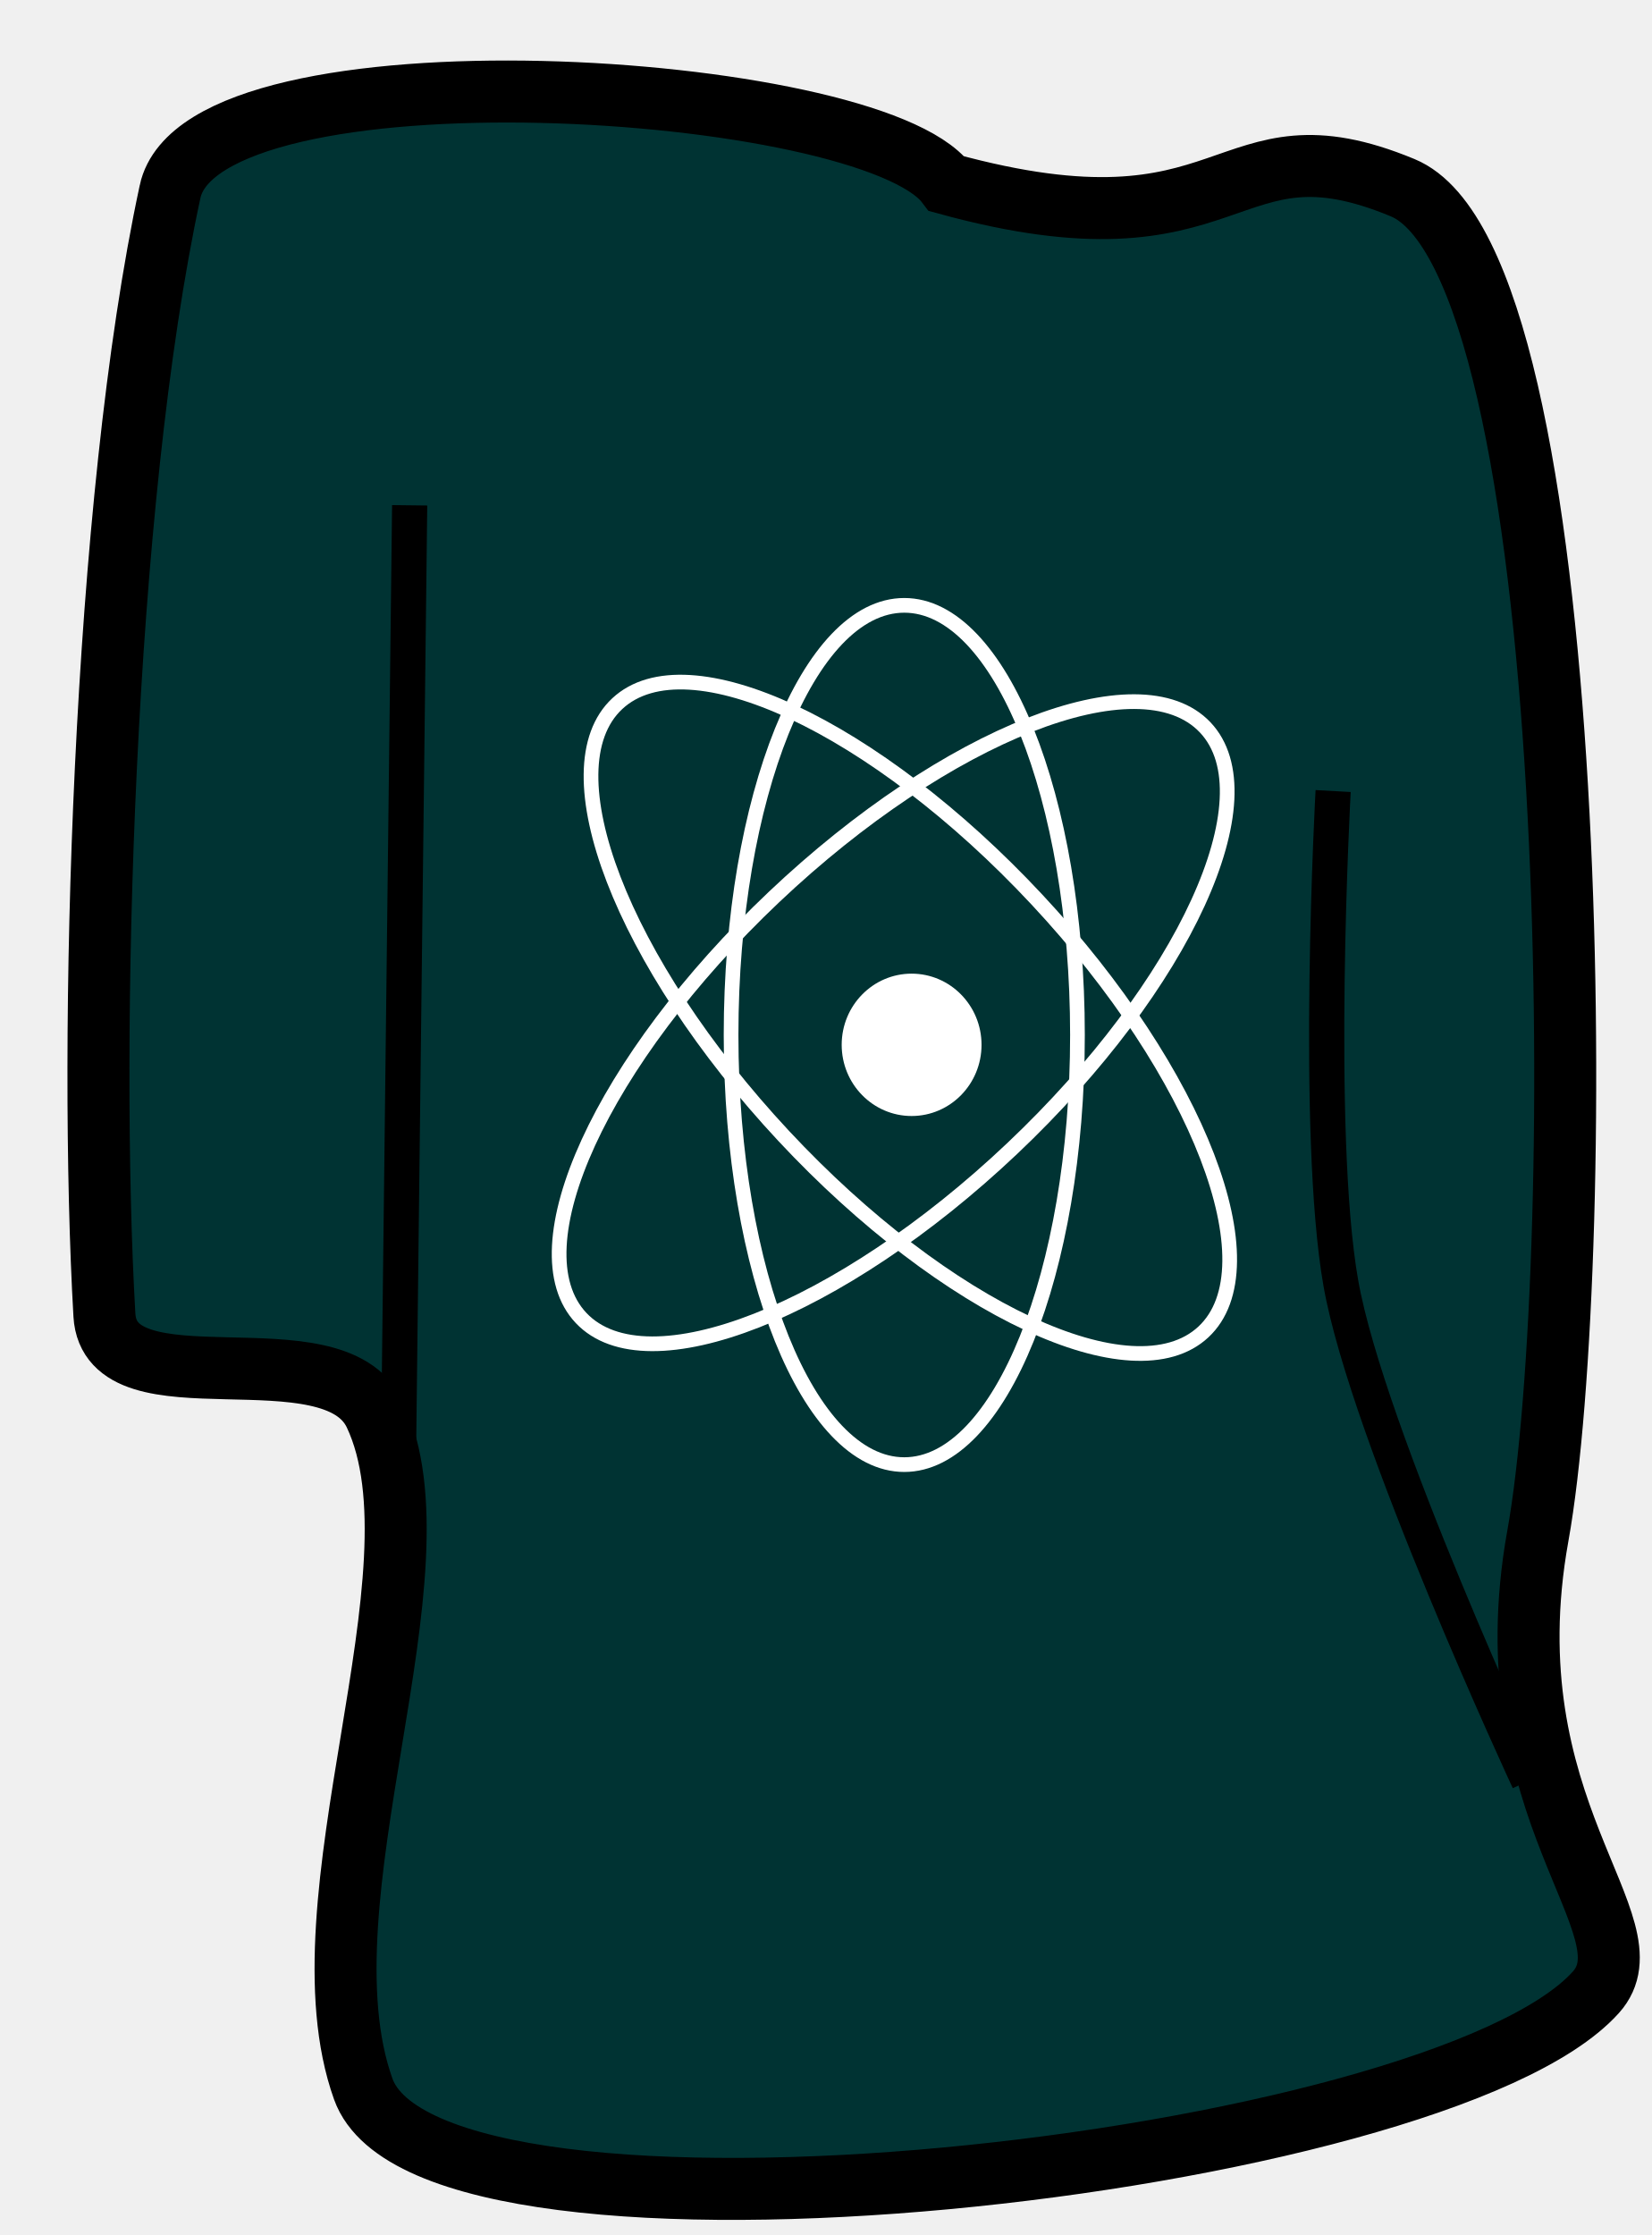
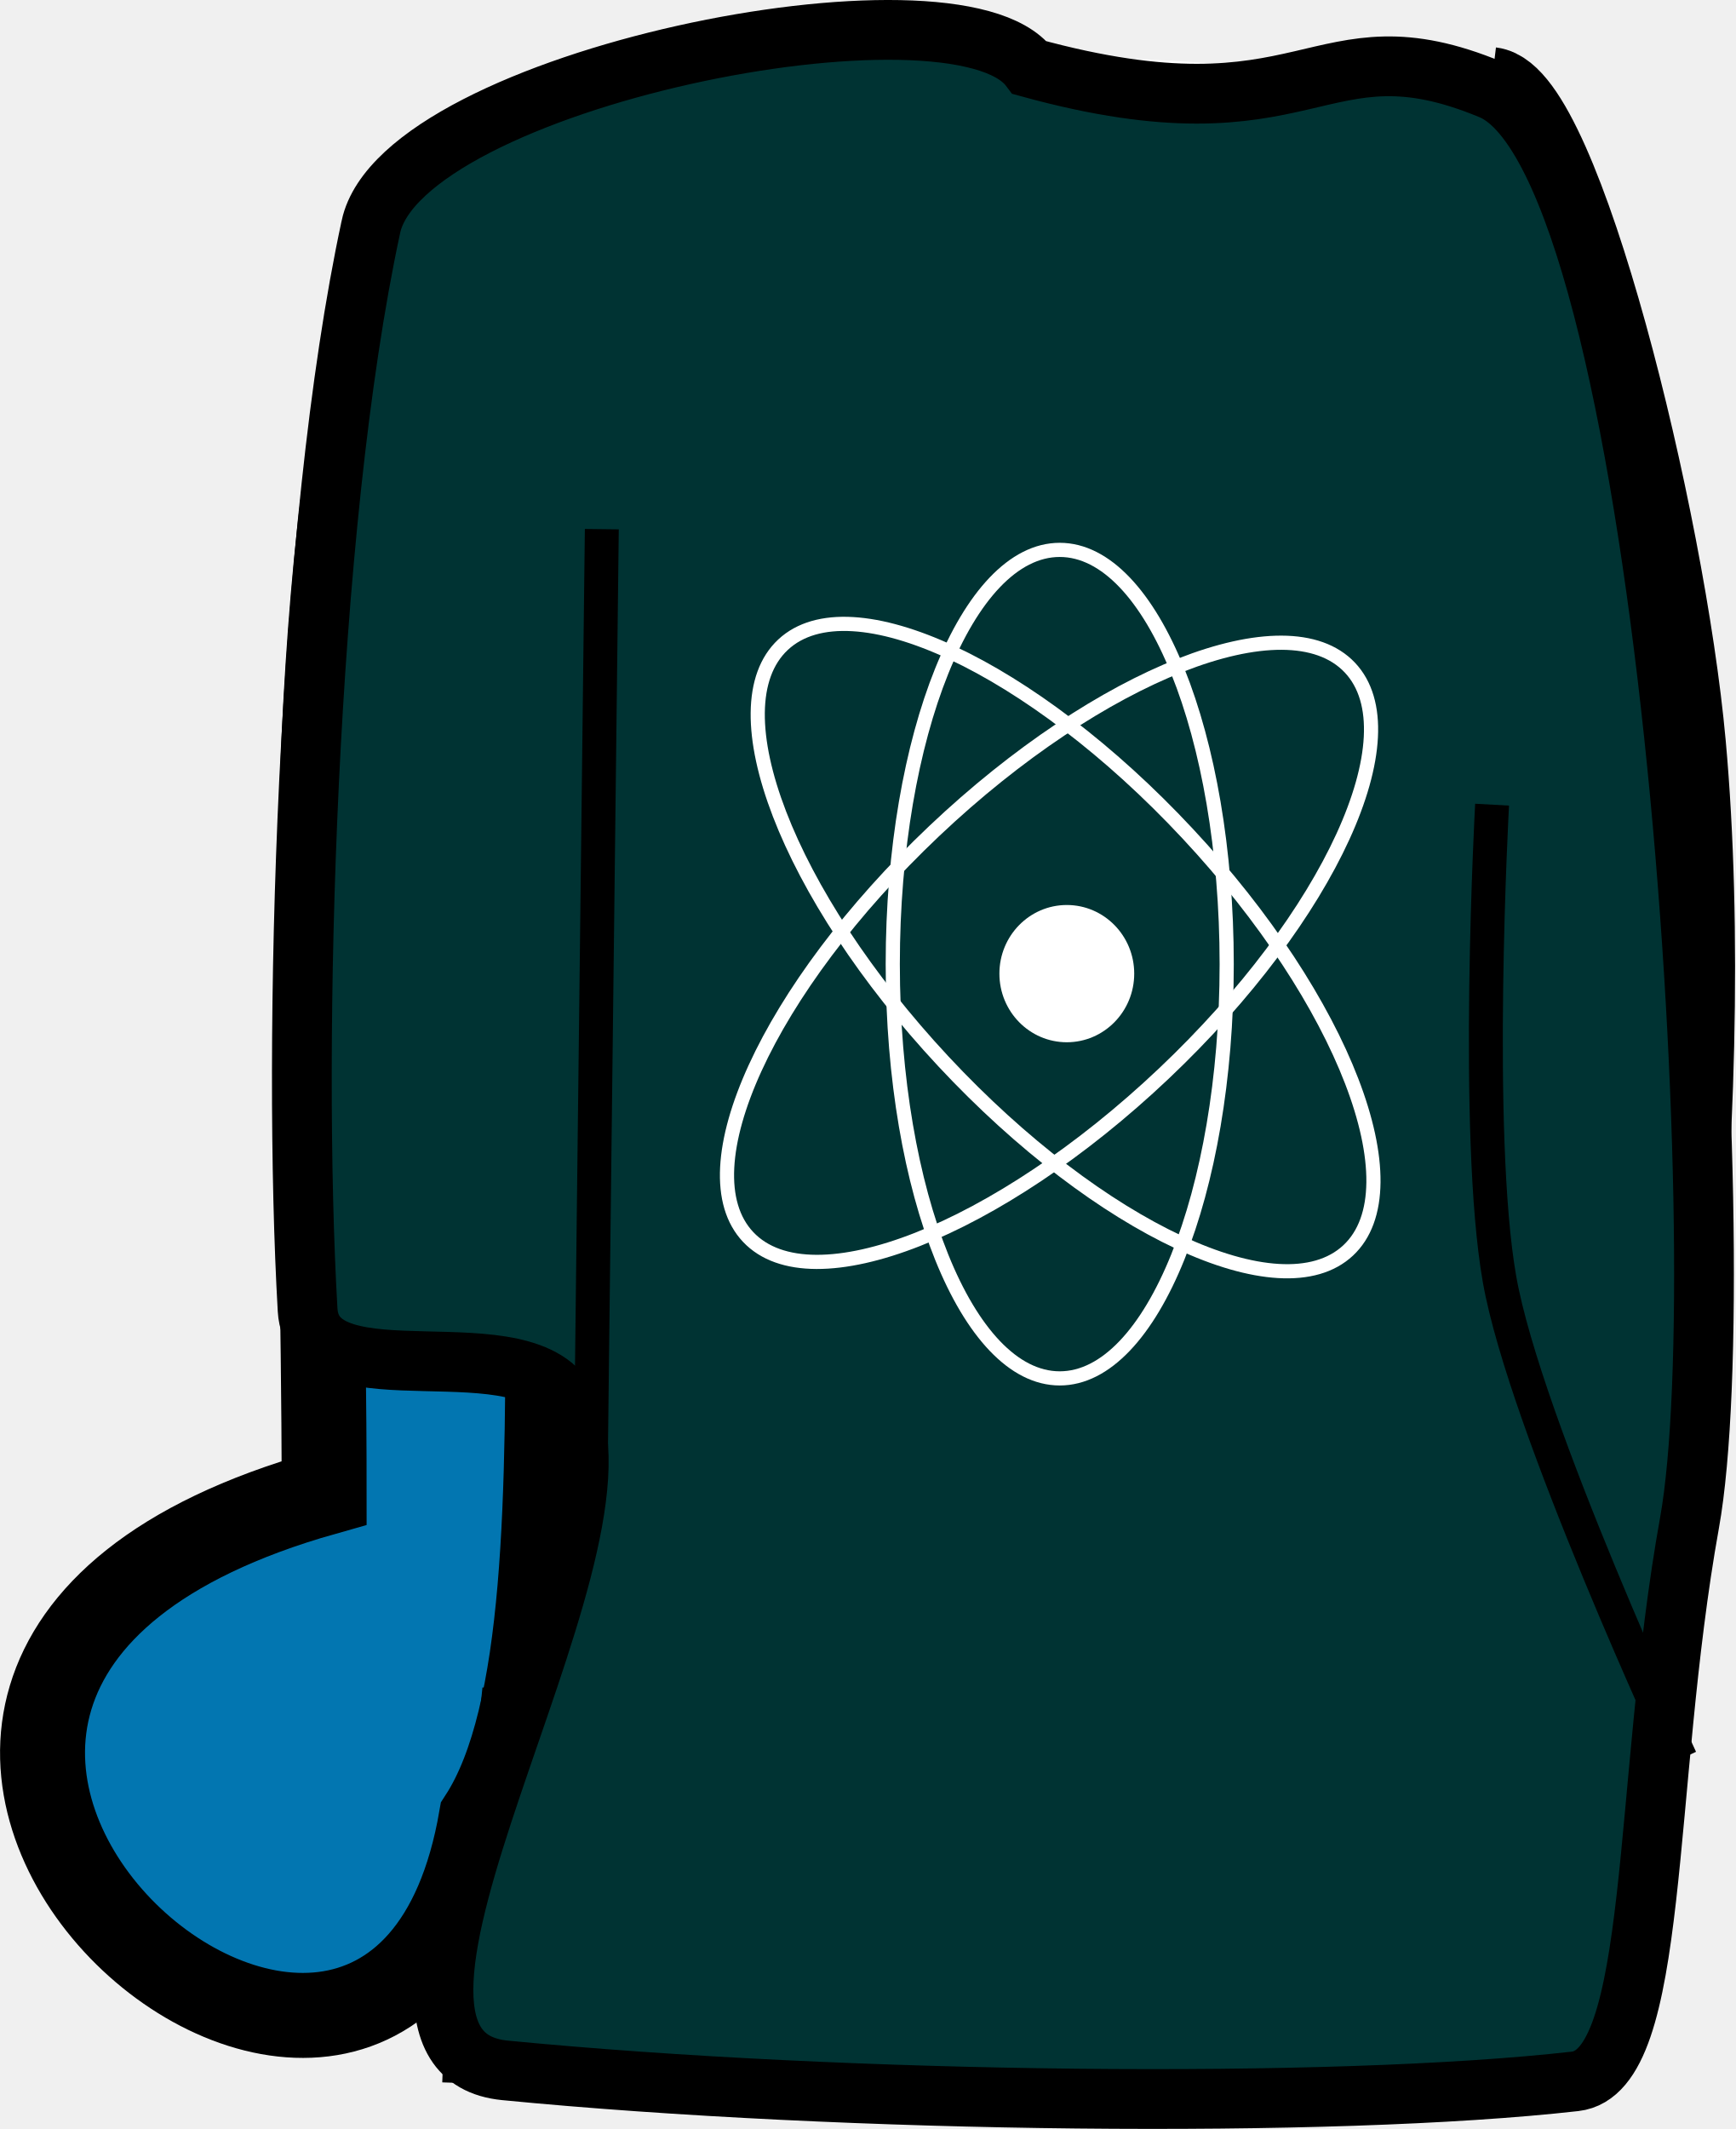
- <svg xmlns="http://www.w3.org/2000/svg" width="22.49mm" height="30.427mm" viewBox="0 0 22.49 30.427" version="1.1" id="svg8">
+ <svg xmlns="http://www.w3.org/2000/svg" id="svg8" version="1.1" viewBox="0 0 24.505 30.06" height="30.06mm" width="24.505mm">
  <defs id="defs2" />
-   <g id="layer1" transform="translate(-332.895,-265.4881)" style="display:inline" />
-   <g id="layer2" transform="translate(-108.9516,-14.17788)" style="display:inline">
-     <path style="opacity:1;fill:#003333;fill-opacity:1;stroke:#000000;stroke-width:0.844px;stroke-linecap:butt;stroke-linejoin:miter;stroke-opacity:1" d="m 111.267,16.788 c -0.922,4.272 -1.11,11.545 -0.894,15.292 0.077,1.337 3.113,0.147 3.682,1.351 1.012,2.141 -1.079,6.61 -0.158,9.186 0.932,2.606 14.626,1.078 16.781,-1.315 0.81,-0.899 -1.462,-2.482 -0.789,-6.214 0.673,-3.732 0.638,-17.327 -1.841,-18.355 -2.48,-1.028 -2.201,1.046 -6.207,-0.054 -1.06,-1.401 -10.126,-1.967 -10.574,0.108 z" id="path827" />
-     <path style="fill:none;stroke:#000000;stroke-width:0.479;stroke-linecap:butt;stroke-linejoin:miter;stroke-miterlimit:4;stroke-dasharray:none;stroke-opacity:1" d="M 114.371,34.485 114.529,21.057" id="path829" />
-     <path style="fill:none;stroke:#000000;stroke-width:0.479;stroke-linecap:butt;stroke-linejoin:miter;stroke-miterlimit:4;stroke-dasharray:none;stroke-opacity:1" d="m 127.102,24.947 c 0,0 -0.256,4.651 0.105,6.7 0.361,2.049 2.558,6.774 2.558,6.774" id="path833" />
-     <g id="g886">
-       <ellipse ry="0.969" rx="0.952" cy="28.402" cx="121.363" id="path848" style="opacity:1;fill:#ffffff;fill-opacity:1;stroke:none;stroke-width:0.15;stroke-miterlimit:4;stroke-dasharray:none;stroke-opacity:1" />
-       <ellipse ry="5.849" rx="2.358" cy="28.268" cx="121.263" id="path850" style="opacity:1;fill:none;fill-opacity:1;stroke:#ffffff;stroke-width:0.2;stroke-miterlimit:4;stroke-dasharray:none;stroke-opacity:1" />
-       <ellipse transform="rotate(-43.01527)" ry="5.849" rx="2.358" cy="103.279" cx="69.6" id="path850-0" style="display:inline;opacity:1;fill:none;fill-opacity:1;stroke:#ffffff;stroke-width:0.2;stroke-miterlimit:4;stroke-dasharray:none;stroke-opacity:1" />
-       <ellipse transform="rotate(46.57569)" ry="5.849" rx="2.358" cy="-68.645" cx="103.661" id="path850-0-1" style="display:inline;opacity:1;fill:none;fill-opacity:1;stroke:#ffffff;stroke-width:0.2;stroke-miterlimit:4;stroke-dasharray:none;stroke-opacity:1" />
+   <g style="display:inline" transform="translate(-329.6421,-264.6599)" id="layer1">
+     <path id="path831-5" d="m 350.696,265.925 c 1.636,2.807 3.434,11.02 2.186,19.813 -0.037,2.612 -0.949,7.589 -0.949,8.244 0,0 -3.899,0.1 -7.229,0.036 -3.33,-0.064 -4.797,0.067 -8.216,0.063 0.029,-1.658 -5.398,-4.791 -2.268,-8.344 0,-5.167 -0.342,-10.519 0.472,-15.45 0.255,-4.327 4.856,-2.933 7.182,-4.677 3.828,-0.364 5.984,0.094 8.822,0.314 z" style="display:inline;fill:#ffffff;fill-opacity:1;stroke:none;stroke-width:1.2;stroke-linecap:butt;stroke-linejoin:miter;stroke-miterlimit:4;stroke-dasharray:none;stroke-opacity:1" />
+     <path id="path847" d="m 338.472,272.367 c 0.26,-2.557 3.988,-6.623 3.988,-6.623 0,0 -4.511,-0.378 -5.88,1.069 -4.368,4.619 -2.36,18.925 -2.36,18.925 0,0 -4.58,2.615 -4.156,4.06 0.59,2.015 5.98,4.4 6.424,2.696 0.444,-1.704 1.287,-13.277 1.984,-20.127 z" style="display:inline;fill:#0276b1;fill-opacity:1;stroke:none;stroke-width:0.265px;stroke-linecap:butt;stroke-linejoin:miter;stroke-opacity:1" />
+     <path id="path853" d="m 349.694,265.867 c 0.397,2.617 0.697,4.977 0.638,8.107 -0.079,4.14 1.866,13.489 1.866,13.489 0.74,0.174 1.252,-13.017 1.252,-13.017 l -2.753,-8.521 c 0,0 -0.262,-0.114 -1.003,-0.058 z" style="display:inline;fill:#0276b1;fill-opacity:1;stroke:none;stroke-width:0.265px;stroke-linecap:butt;stroke-linejoin:miter;stroke-opacity:1" />
+     <g transform="translate(321.7467,235.5522)" id="layer2-2" style="display:inline">
+       <path id="path905" d="m 15.306,52.993 c -0.423,4.242 -0.48,2.928 -0.565,5.536" style="fill:none;stroke:#000000;stroke-width:1.2;stroke-linecap:butt;stroke-linejoin:miter;stroke-miterlimit:4;stroke-dasharray:none;stroke-opacity:1" />
+       <path style="opacity:1;fill:none;fill-opacity:1;stroke:#000000;stroke-width:1.2;stroke-linecap:butt;stroke-linejoin:miter;stroke-miterlimit:4;stroke-dasharray:none;stroke-opacity:1" d="m 28.95,30.373 c 0.956,0.116 2.429,6.043 2.719,9.241 0.47,5.182 -0.392,12.935 -1.639,15.524" id="path831" />
+       <path style="fill:none;stroke:#000000;stroke-width:1.2;stroke-linecap:butt;stroke-linejoin:miter;stroke-miterlimit:4;stroke-dasharray:none;stroke-opacity:1" d="m 16.395,36.579 c -1.649,5.875 0.179,15.296 -1.703,18.2 -1.274,7.36 -11.774,-1.891 -2.219,-4.593 0,-5.167 -0.342,-10.519 0.472,-15.45 0.255,-4.327 4.655,-4.604 7.182,-4.677" id="path856" />
+       <path style="fill:none;stroke:#000000;stroke-width:1.2;stroke-linecap:butt;stroke-linejoin:miter;stroke-miterlimit:4;stroke-dasharray:none;stroke-opacity:1" d="m 29.104,38.421 c -0.654,4.303 1.087,12.79 1.083,20.009" id="path858" />
+     </g>
+   </g>
+   <g style="display:inline" transform="translate(-105.6988,-13.3497)" id="layer2">
+     <path id="path827" d="m 110.937,16.552 c -0.922,4.272 -1.11,11.545 -0.894,15.292 0.077,1.337 3.113,0.147 3.682,1.351 1.012,2.141 -3.616,9.122 -0.893,9.387 4.807,0.468 11.686,0.543 15.111,0.155 1.203,-0.136 0.944,-4.152 1.616,-7.885 0.673,-3.732 -0.326,-19.21 -2.806,-20.238 -2.48,-1.028 -2.506,0.791 -6.512,-0.309 -1.06,-1.401 -8.856,0.171 -9.304,2.246 z" style="opacity:1;fill:#003333;fill-opacity:1;stroke:#000000;stroke-width:0.844px;stroke-linecap:butt;stroke-linejoin:miter;stroke-opacity:1" />
+     <path id="path829" d="M 114.04,34.249 114.198,20.821" style="fill:none;stroke:#000000;stroke-width:0.479;stroke-linecap:butt;stroke-linejoin:miter;stroke-miterlimit:4;stroke-dasharray:none;stroke-opacity:1" />
+     <path id="path833" d="m 126.771,24.711 c 0,0 -0.256,4.651 0.105,6.7 0.361,2.049 2.558,6.774 2.558,6.774" style="fill:none;stroke:#000000;stroke-width:0.479;stroke-linecap:butt;stroke-linejoin:miter;stroke-miterlimit:4;stroke-dasharray:none;stroke-opacity:1" />
+     <g transform="translate(-0.5980025,-1.305315)" id="g886">
+       <ellipse style="opacity:1;fill:#ffffff;fill-opacity:1;stroke:none;stroke-width:0.15;stroke-miterlimit:4;stroke-dasharray:none;stroke-opacity:1" id="path848" cx="121.363" cy="28.402" rx="0.952" ry="0.969" />
+       <ellipse style="opacity:1;fill:none;fill-opacity:1;stroke:#ffffff;stroke-width:0.2;stroke-miterlimit:4;stroke-dasharray:none;stroke-opacity:1" id="path850" cx="121.263" cy="28.268" rx="2.358" ry="5.849" />
+       <ellipse style="display:inline;opacity:1;fill:none;fill-opacity:1;stroke:#ffffff;stroke-width:0.2;stroke-miterlimit:4;stroke-dasharray:none;stroke-opacity:1" id="path850-0" cx="69.6" cy="103.279" rx="2.358" ry="5.849" transform="rotate(-43.01527)" />
+       <ellipse style="display:inline;opacity:1;fill:none;fill-opacity:1;stroke:#ffffff;stroke-width:0.2;stroke-miterlimit:4;stroke-dasharray:none;stroke-opacity:1" id="path850-0-1" cx="103.661" cy="-68.645" rx="2.358" ry="5.849" transform="rotate(46.57569)" />
    </g>
  </g>
</svg>
